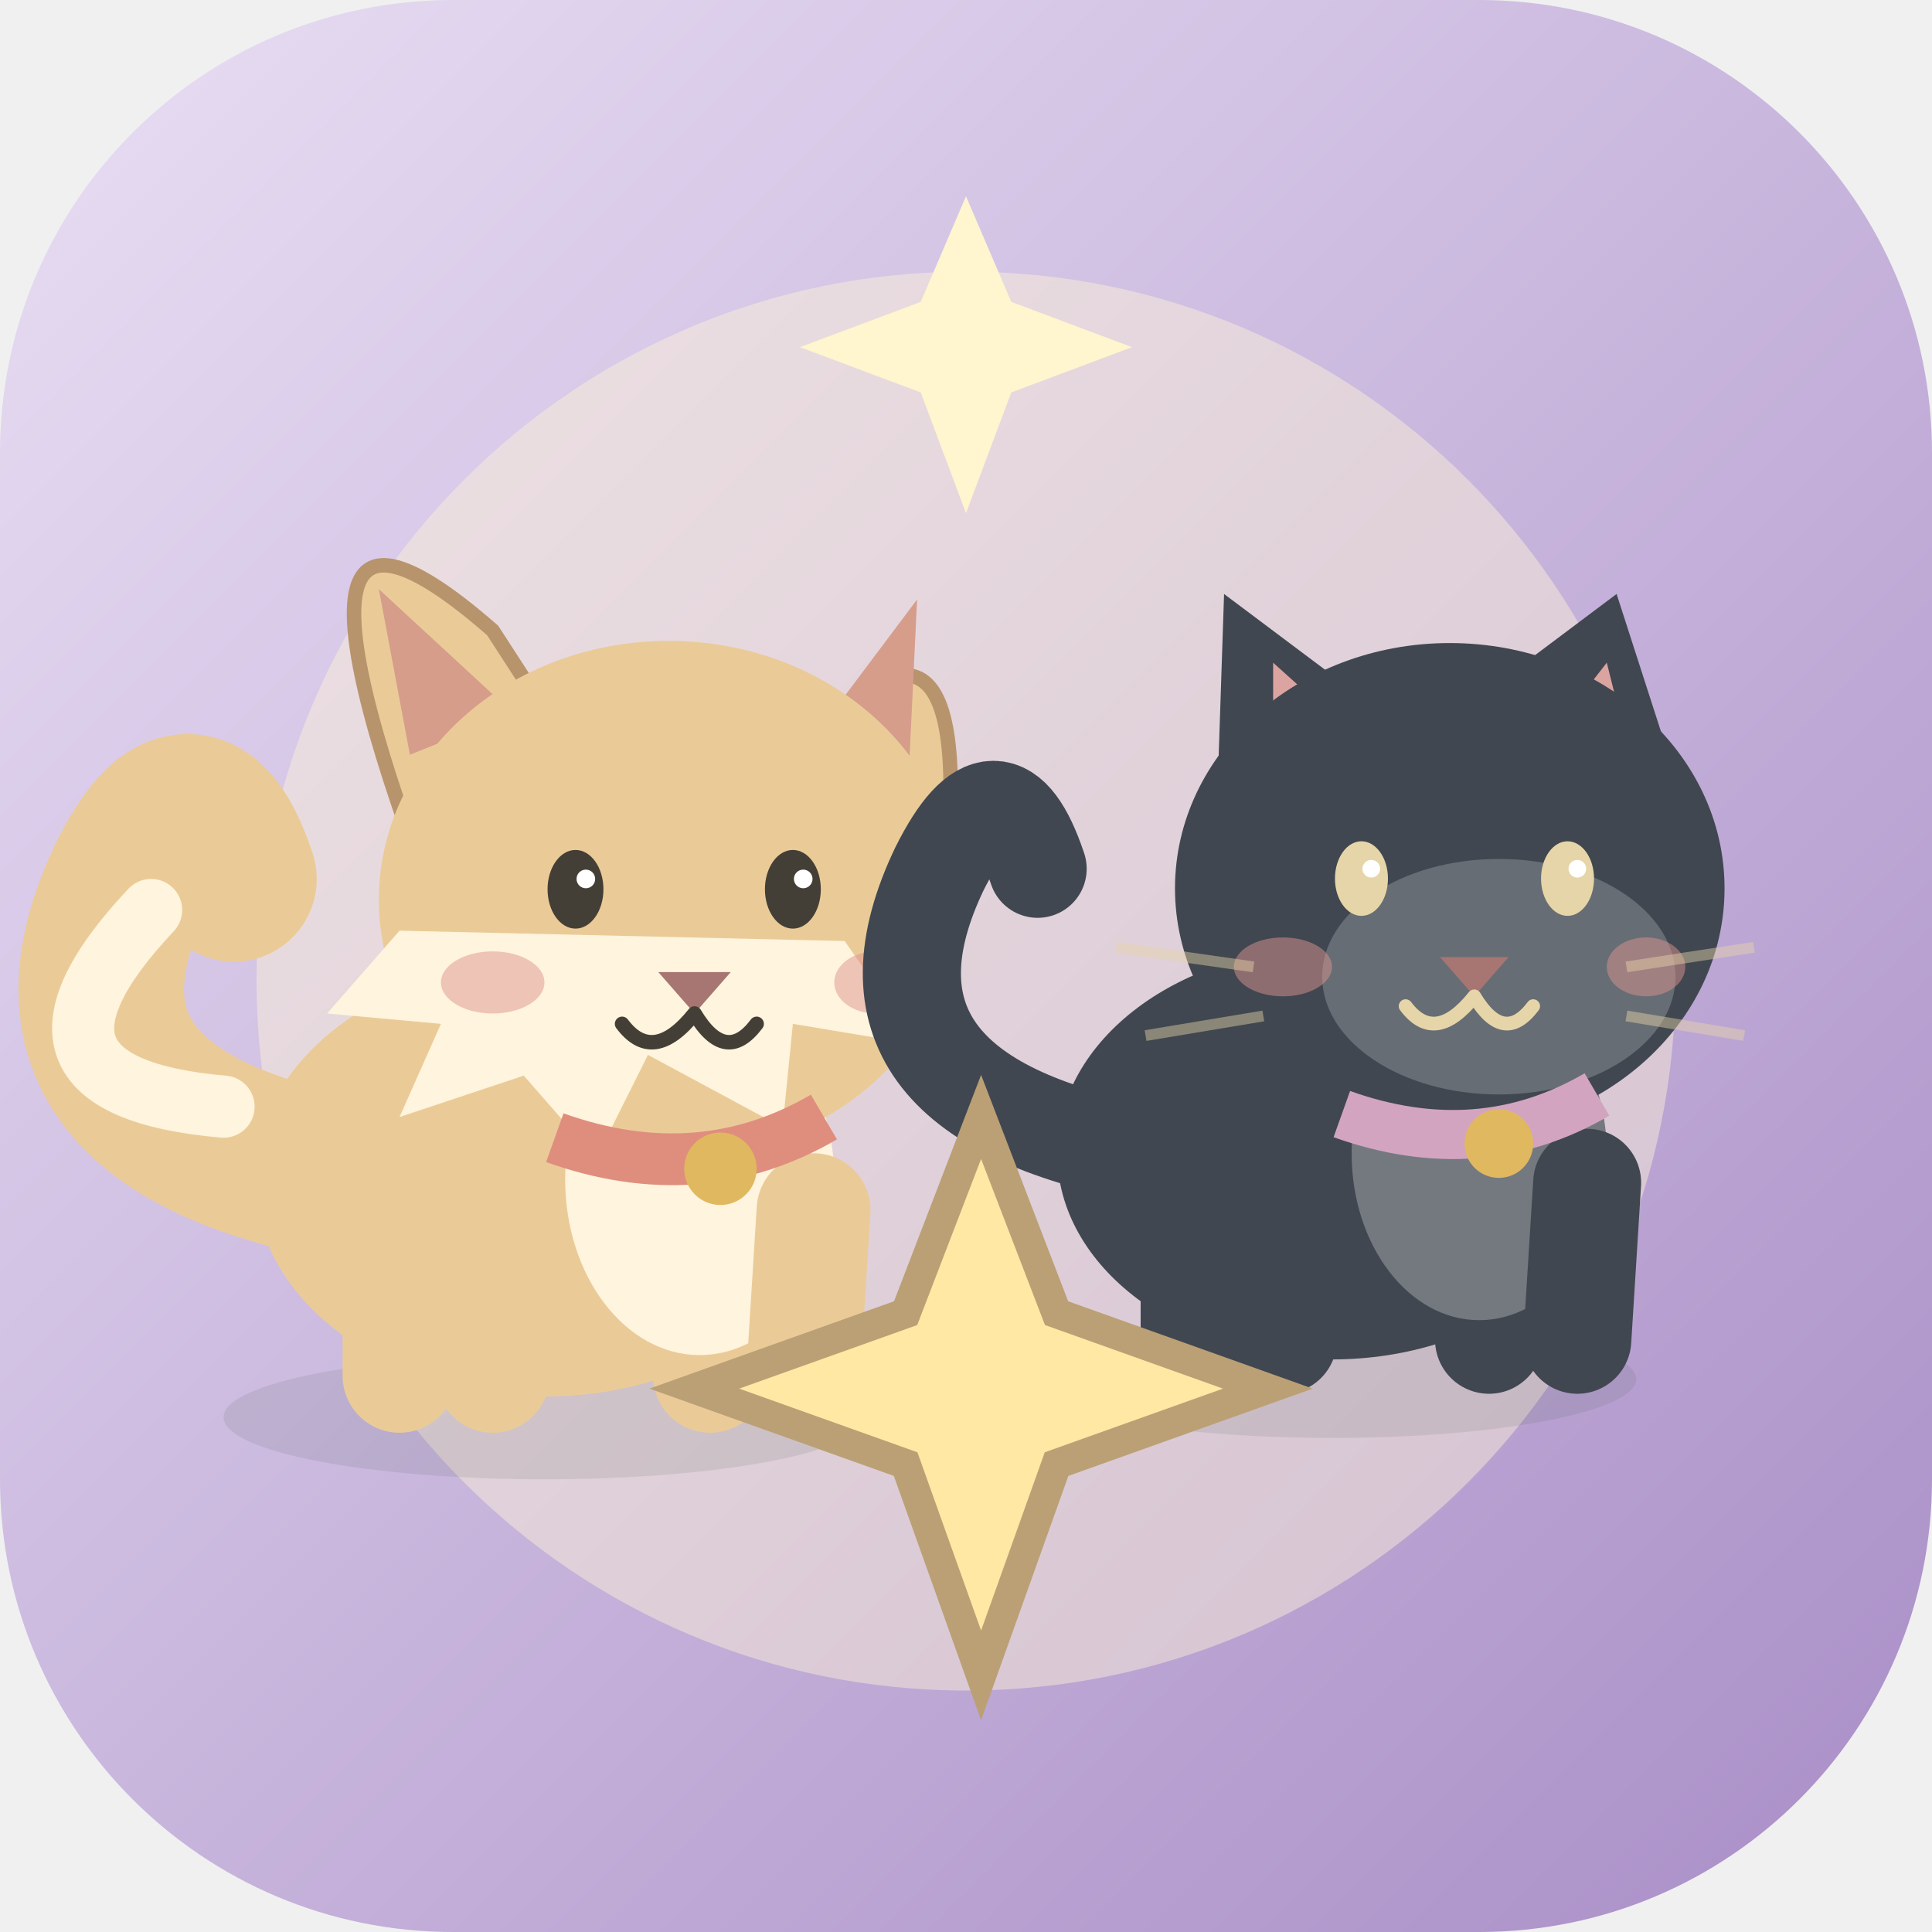
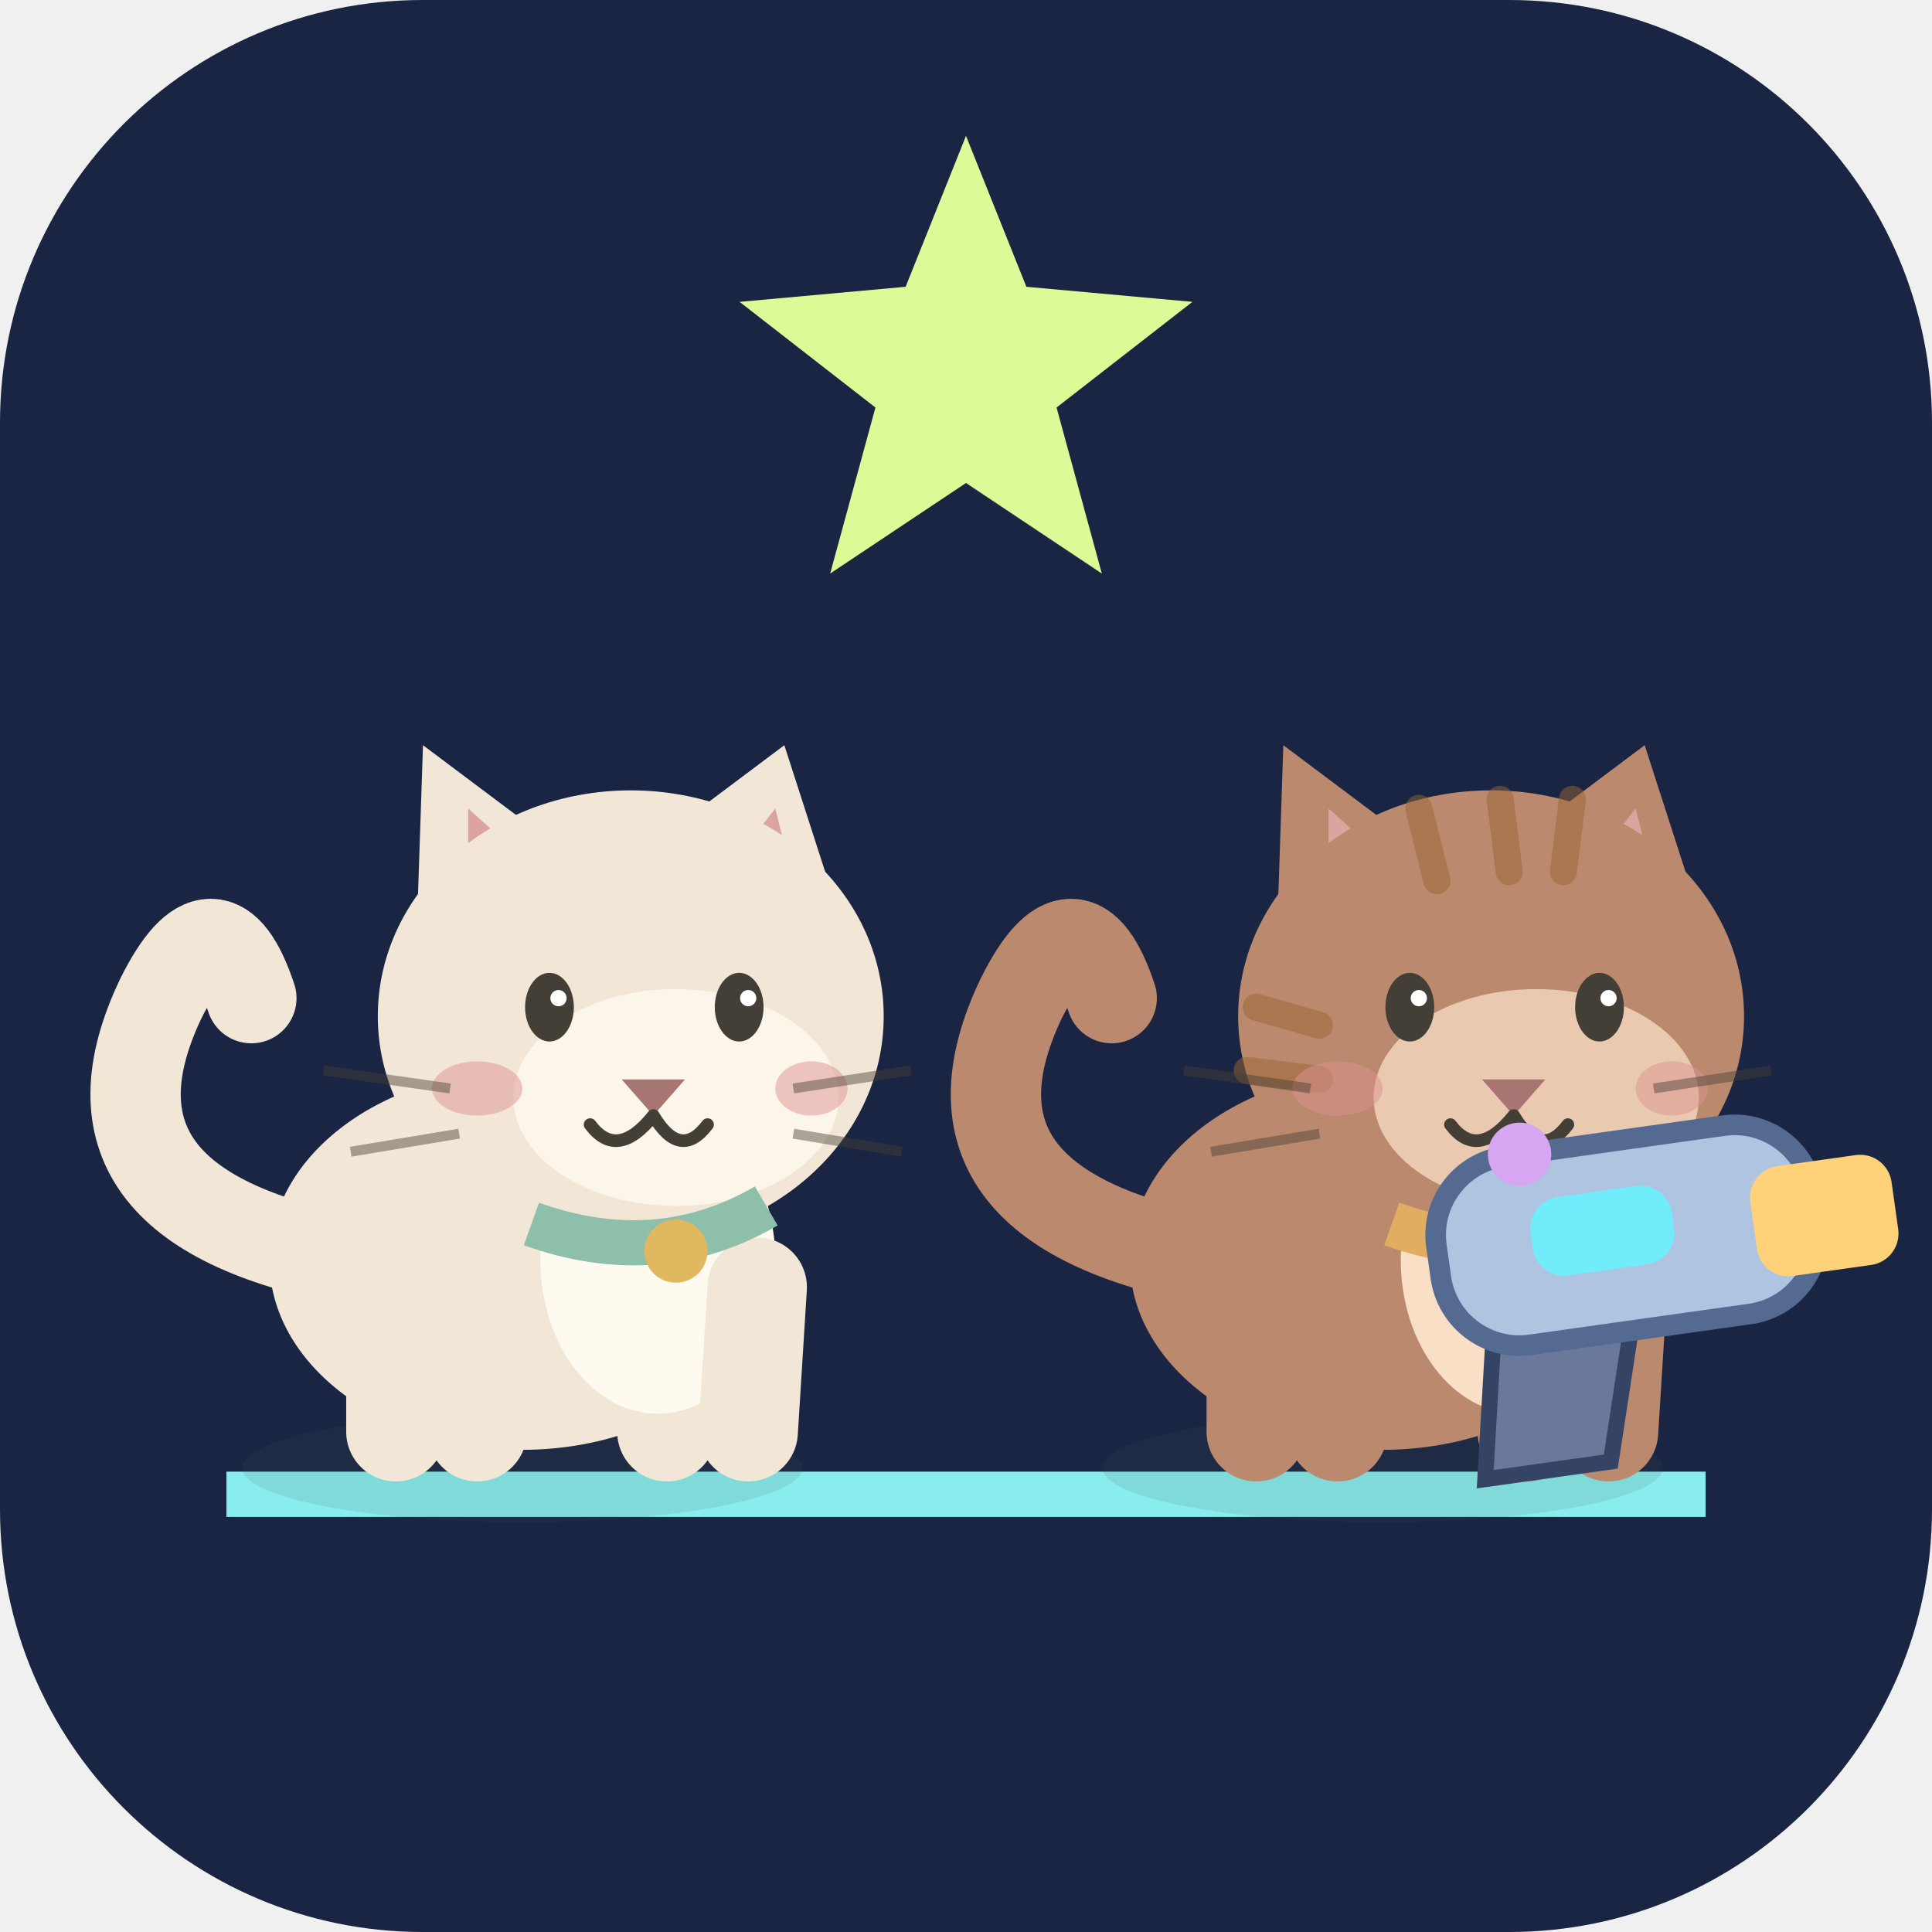
<svg xmlns="http://www.w3.org/2000/svg" viewBox="0 0 128 128">
-   <defs>
-     <linearGradient id="g" x2="1" y2="1">
-       <stop stop-color="#e9dff4" />
-       <stop offset="1" stop-color="#a88dc6" />
-     </linearGradient>
-   </defs>
-   <rect width="128" height="128" rx="30" fill="url(#g)" />
-   <circle cx="64" cy="65" r="47" fill="#fff4d8" opacity=".45" />
-   <svg x="1" y="26" width="77" height="77" viewBox="0 0 64 64" data-buddy="latte" data-variant="base" fill="none">
+   <rect width="128" height="128" rx="28" fill="#1a2543" />
+   <path d="M15 99h98" stroke="#89eced" stroke-width="3" />
+   <path d="m64 9 4 10 11 1-9 7 3 11-9-6-9 6 3-11-9-7 11-1Z" fill="#ddfa97" />
+   <g transform="translate(4 38) scale(1.05)">
    <g transform="translate(32 57) scale(.57)">
-       <g class="pet-art " data-art="melee-1">
+       <g class="pet-art kitten" data-art="melee-1">
        <ellipse cx="-5" cy="-1" rx="31" ry="6" fill="#485749" opacity=".12" />
        <g class="tail">
-           <path d="M-24-24Q-56-30-45-53Q-39-65-35-53" fill="none" stroke="#eacb98" stroke-width="16" stroke-linecap="round" />
-           <path d="M-43-50q-16 17 7 19" fill="none" stroke="#fff4dd" stroke-width="6" stroke-linecap="round" />
+           <path d="M-24-24Q-56-30-45-53Q-39-65-35-53" fill="none" stroke="#f2e7d6" stroke-width="10" stroke-linecap="round" />
        </g>
        <g class="leg back">
-           <path d="M-19-20v15m30-16v16" stroke="#eacb98" stroke-width="11" stroke-linecap="round" />
+           <path d="M-19-20v15m30-16v16" stroke="#f2e7d6" stroke-width="11" stroke-linecap="round" />
        </g>
-         <ellipse cx="-5" cy="-24" rx="28" ry="21" fill="#eacb98" />
-         <ellipse cx="10" cy="-24" rx="13" ry="17" fill="#fff4dd" />
+         <ellipse cx="-5" cy="-24" rx="28" ry="21" fill="#f2e7d6" />
+         <ellipse cx="10" cy="-24" rx="13" ry="17" fill="#fffaf0" />
        <g class="leg front">
-           <path d="M-10-19v14m31-16-1 16" stroke="#eacb98" stroke-width="11" stroke-linecap="round" />
+           <path d="M-10-19v14m31-16-1 16" stroke="#f2e7d6" stroke-width="11" stroke-linecap="round" />
        </g>
        <g class="pet-head">
-           <path d="M-15-49Q-34-98-10-77L1-60M16-61Q39-90 33-47" fill="#eacb98" stroke="#b8946c" stroke-width="1.4" />
-           <path d="m-18-65-3-16 13 12m30 1 9-12-1 21" fill="#d69d8b" />
-           <ellipse cx="7" cy="-51" rx="28" ry="25" fill="#eacb98" />
-           <path d="m-19-48-7 8 11 1-4 9 12-4 7 8 5-10 13 7 1-10 12 2-7-10" fill="#fff4dd" />
+           <path d="m-17-51 1-30 20 15 20-15 10 31" fill="#f2e7d6" />
+           <path d="m-11-65 0-9 10 9m17 0 7-9 3 12" fill="#dca4a0" />
+           <ellipse cx="7" cy="-51" rx="28" ry="25" fill="#f2e7d6" />
+           <ellipse cx="12" cy="-42" rx="18" ry="12" fill="#fffaf0" opacity=".75" />
          <g class="pet-eyes" fill="#443f36">
            <ellipse cx="-2" cy="-52" rx="2.7" ry="3.8" />
            <ellipse cx="19" cy="-52" rx="2.7" ry="3.8" />
          </g>
          <circle cx="-1" cy="-53" r=".9" fill="white" />
          <circle cx="20" cy="-53" r=".9" fill="white" />
          <ellipse cx="-10" cy="-43" rx="5" ry="3" fill="#dc9390" opacity=".5" />
          <ellipse cx="27" cy="-43" rx="4" ry="3" fill="#dc9390" opacity=".5" />
          <path d="m6-44 7 0-3.5 4Z" fill="#a77572" />
          <path d="M9.5-40q-4 5-7 1m7-1q3 5 6 1" stroke="#443f36" stroke-width="1.4" fill="none" stroke-linecap="round" />
+           <path d="m-13-43-14-2m15 7-12 2m49-7 13-2m-13 7 12 2" stroke="#443f36" opacity=".45" stroke-width="1.1" />
        </g>
-         <path d="M-4-28q14 5 26-2" stroke="#df8e7e" stroke-width="5" fill="none" />
+         <path d="M-4-28q14 5 26-2" stroke="#8dbfaa" stroke-width="5" fill="none" />
        <circle cx="12" cy="-25" r="3.5" fill="#e0b85f" />
      </g>
    </g>
-   </svg>
-   <svg x="55" y="27" width="73" height="73" viewBox="0 0 64 64" data-buddy="coffee" data-variant="base" fill="none">
+   </g>
+   <g transform="translate(61 38) scale(1.05)">
    <g transform="translate(32 57) scale(.57)">
-       <g class="pet-art " data-art="melee-3">
+       <g class="pet-art kitten" data-art="ranged-1">
        <ellipse cx="-5" cy="-1" rx="31" ry="6" fill="#485749" opacity=".12" />
        <g class="tail">
-           <path d="M-24-24Q-56-30-45-53Q-39-65-35-53" fill="none" stroke="#404750" stroke-width="10" stroke-linecap="round" />
+           <path d="M-24-24Q-56-30-45-53Q-39-65-35-53" fill="none" stroke="#bb896d" stroke-width="10" stroke-linecap="round" />
        </g>
        <g class="leg back">
-           <path d="M-19-20v15m30-16v16" stroke="#404750" stroke-width="11" stroke-linecap="round" />
+           <path d="M-19-20v15m30-16v16" stroke="#bb896d" stroke-width="11" stroke-linecap="round" />
        </g>
-         <ellipse cx="-5" cy="-24" rx="28" ry="21" fill="#404750" />
-         <ellipse cx="10" cy="-24" rx="13" ry="17" fill="#747980" />
+         <ellipse cx="-5" cy="-24" rx="28" ry="21" fill="#bb896d" />
+         <ellipse cx="10" cy="-24" rx="13" ry="17" fill="#f8dfc6" />
        <g class="leg front">
-           <path d="M-10-19v14m31-16-1 16" stroke="#404750" stroke-width="11" stroke-linecap="round" />
+           <path d="M-10-19v14m31-16-1 16" stroke="#bb896d" stroke-width="11" stroke-linecap="round" />
        </g>
        <g class="pet-head">
-           <path d="m-17-51 1-30 20 15 20-15 10 31" fill="#404750" />
+           <path d="m-17-51 1-30 20 15 20-15 10 31" fill="#bb896d" />
          <path d="m-11-65 0-9 10 9m17 0 7-9 3 12" fill="#dca4a0" />
-           <ellipse cx="7" cy="-51" rx="28" ry="25" fill="#404750" />
-           <ellipse cx="12" cy="-42" rx="18" ry="12" fill="#747980" opacity=".75" />
-           <g class="pet-eyes" fill="#e6d5a8">
+           <ellipse cx="7" cy="-51" rx="28" ry="25" fill="#bb896d" />
+           <ellipse cx="12" cy="-42" rx="18" ry="12" fill="#f8dfc6" opacity=".75" />
+           <path d="m-1-74 2 8m7-9 1 8m7-8-1 8M-19-52l7 2m-8 5 8 1" stroke="#996633" stroke-width="3" stroke-linecap="round" opacity=".5" />
+           <g class="pet-eyes" fill="#443f36">
            <ellipse cx="-2" cy="-52" rx="2.7" ry="3.8" />
            <ellipse cx="19" cy="-52" rx="2.7" ry="3.8" />
          </g>
          <circle cx="-1" cy="-53" r=".9" fill="white" />
          <circle cx="20" cy="-53" r=".9" fill="white" />
          <ellipse cx="-10" cy="-43" rx="5" ry="3" fill="#dc9390" opacity=".5" />
          <ellipse cx="27" cy="-43" rx="4" ry="3" fill="#dc9390" opacity=".5" />
          <path d="m6-44 7 0-3.5 4Z" fill="#a77572" />
-           <path d="M9.5-40q-4 5-7 1m7-1q3 5 6 1" stroke="#e6d5a8" stroke-width="1.4" fill="none" stroke-linecap="round" />
-           <path d="m-13-43-14-2m15 7-12 2m49-7 13-2m-13 7 12 2" stroke="#e6d5a8" opacity=".45" stroke-width="1.1" />
+           <path d="M9.5-40q-4 5-7 1m7-1q3 5 6 1" stroke="#443f36" stroke-width="1.4" fill="none" stroke-linecap="round" />
+           <path d="m-13-43-14-2m15 7-12 2m49-7 13-2m-13 7 12 2" stroke="#443f36" opacity=".45" stroke-width="1.1" />
        </g>
-         <path d="M-4-28q14 5 26-2" stroke="#d3a4c0" stroke-width="5" fill="none" />
+         <path d="M-4-28q14 5 26-2" stroke="#e1ad60" stroke-width="5" fill="none" />
        <circle cx="12" cy="-25" r="3.5" fill="#e0b85f" />
      </g>
    </g>
-   </svg>
-   <path d="m65 74 5 13 14 5-14 5-5 14-5-14-14-5 14-5Z" fill="#ffe8a4" stroke="#bba075" stroke-width="2" />
-   <path d="m64 13 3 7 8 3-8 3-3 8-3-8-8-3 8-3Z" fill="#fff5ce" />
+     <g transform="rotate(-8 43 45)">
+       <path d="m36 46-2 10h8l3-10" fill="#6a789c" stroke="#354365" />
+       <rect x="33" y="36" width="24" height="12" rx="5" fill="#afc4e1" stroke="#556a90" stroke-width="1.3" />
+       <rect x="53" y="39" width="9" height="7" rx="2" fill="#ffd279" />
+       <rect x="39" y="39" width="9" height="5" rx="2" fill="#70ecfa" />
+       <circle cx="39" cy="36" r="2" fill="#d6a6f3" />
+     </g>
+   </g>
</svg>
